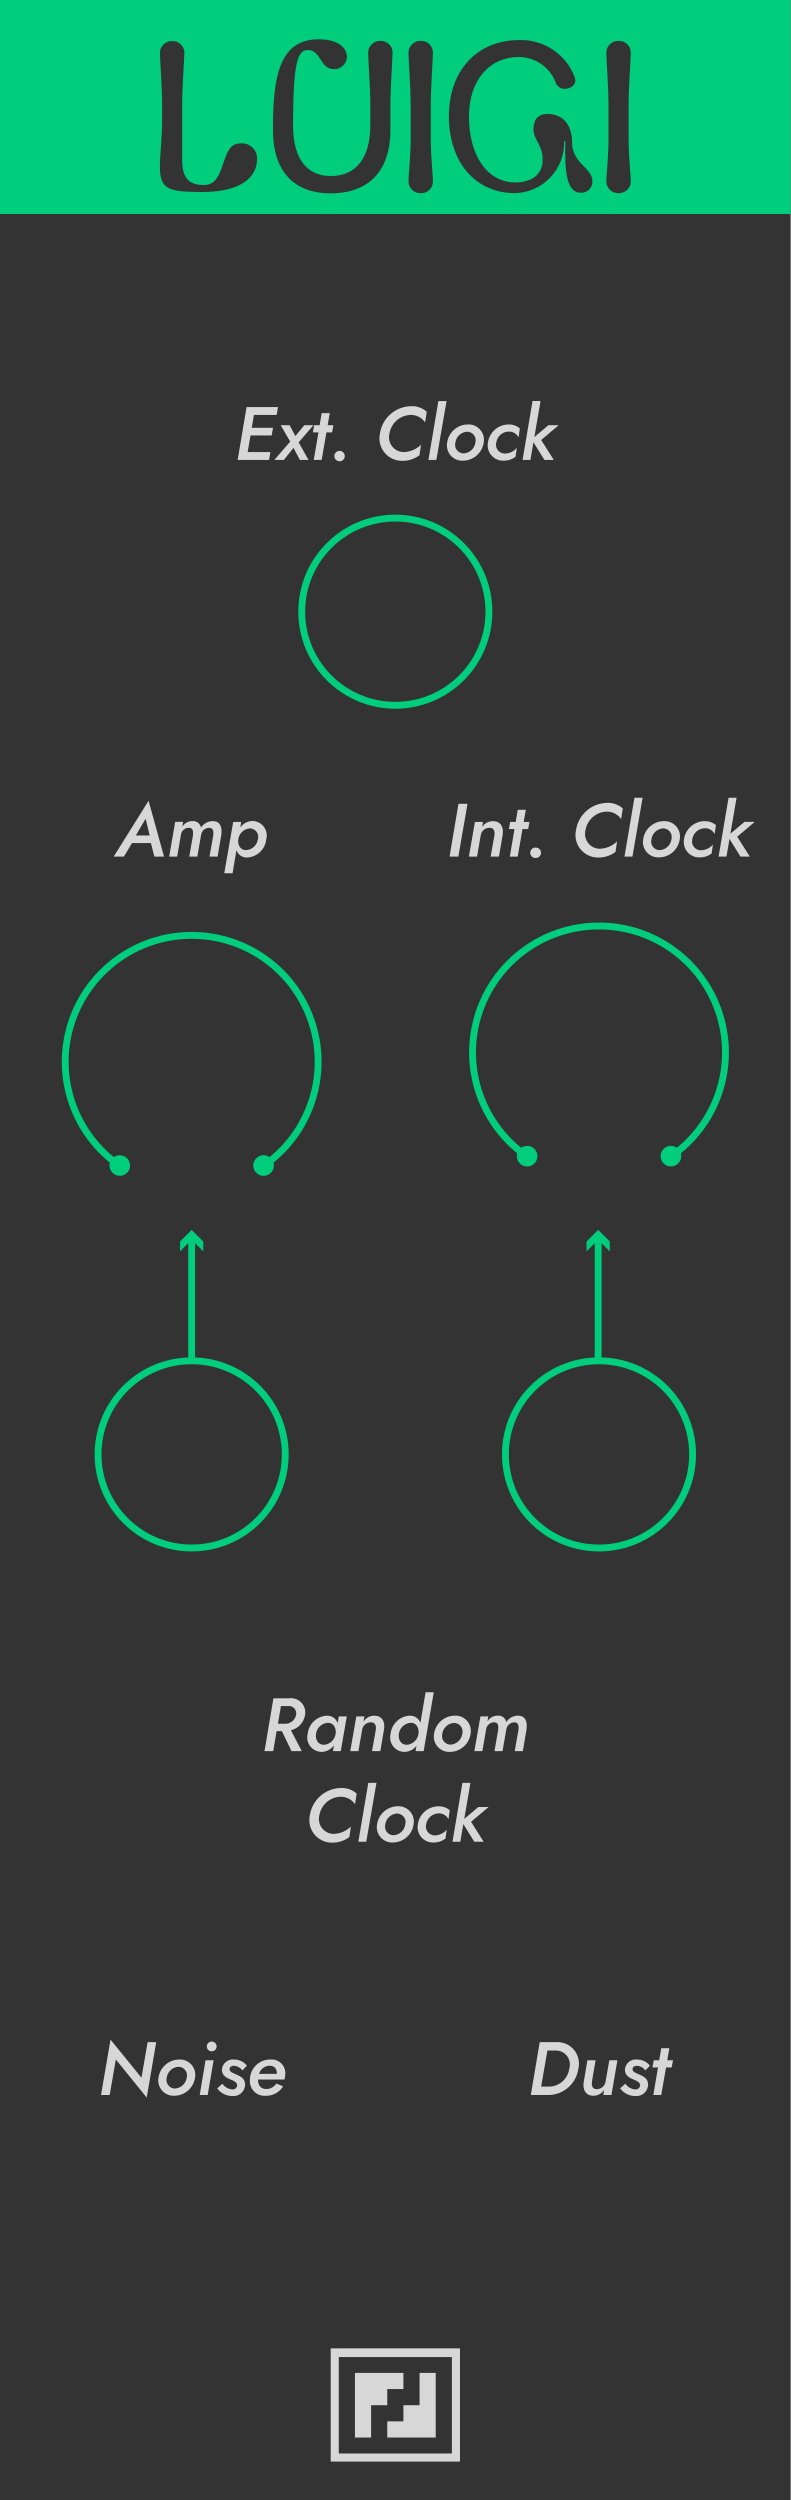
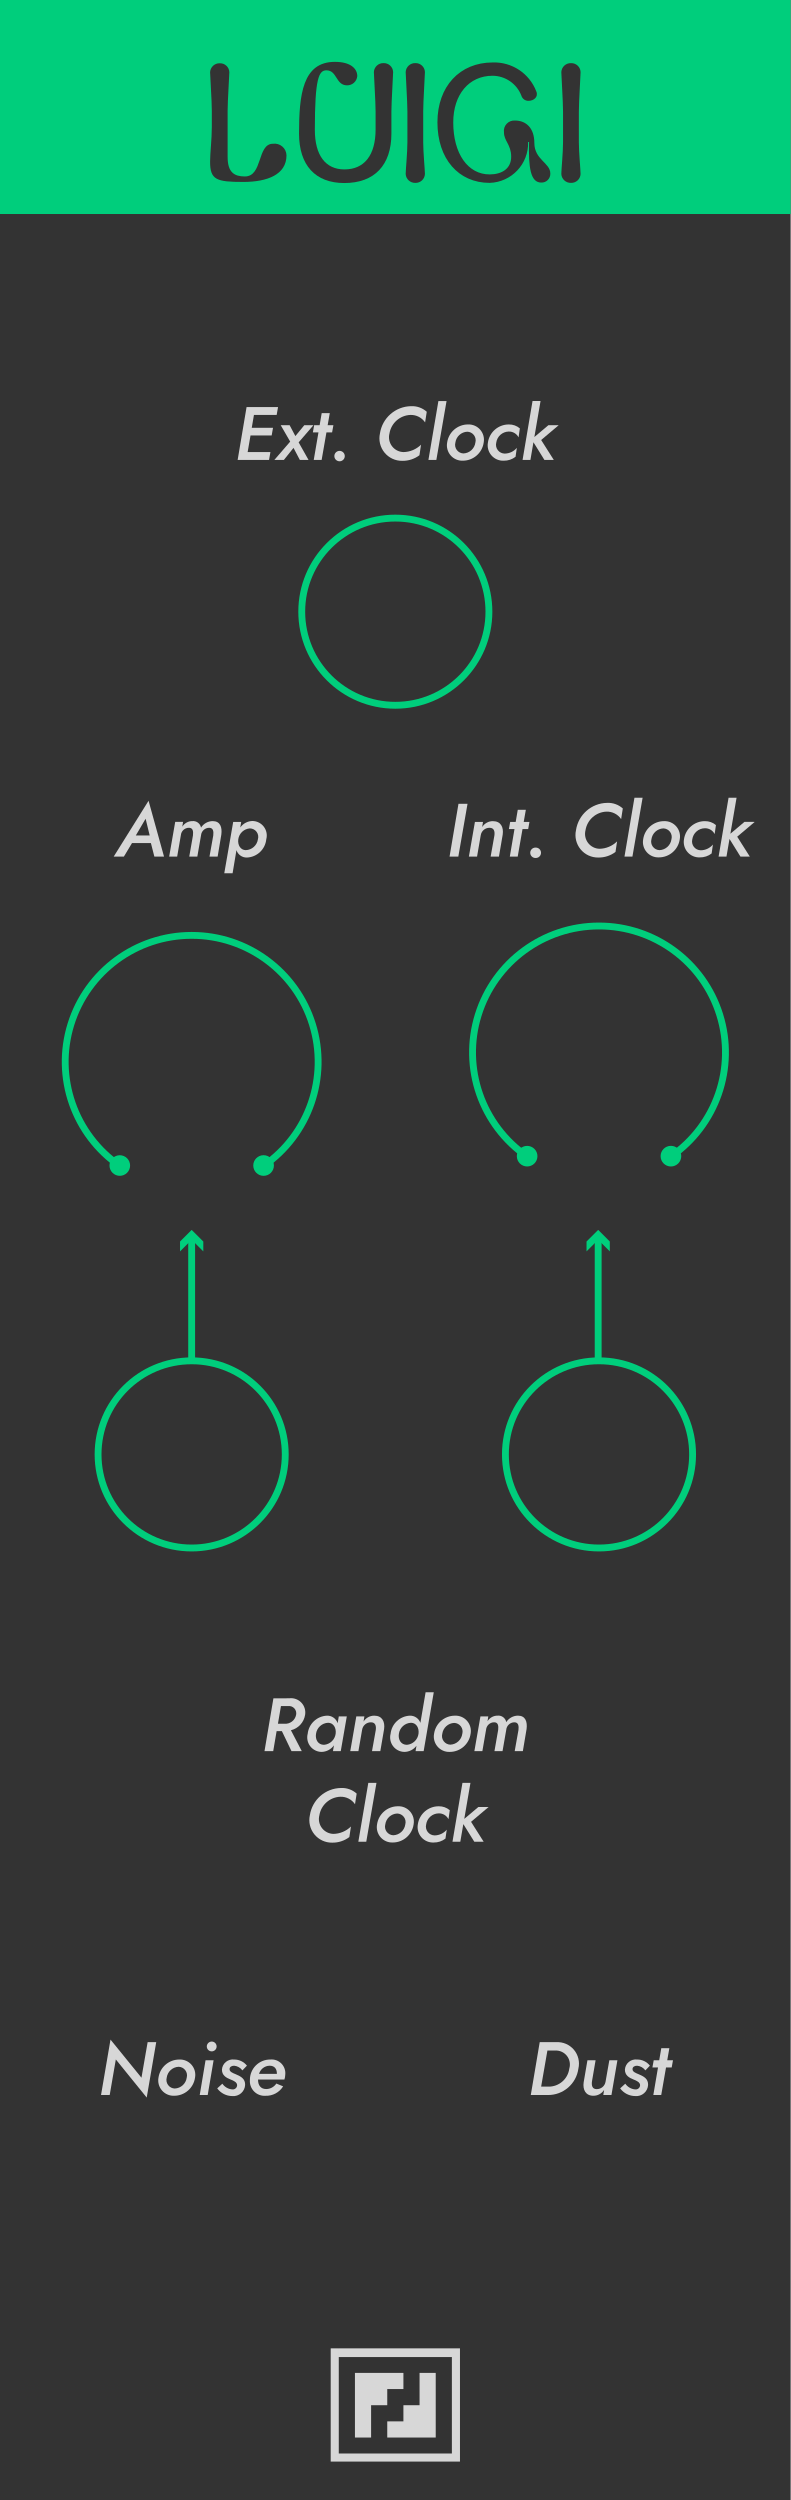
<svg xmlns="http://www.w3.org/2000/svg" width="40.64mm" height="128.5mm" viewBox="0 0 115.2 364.252">
-   <g id="e05430ce-a5ab-4d12-a447-b969d5c9cb85" data-name="Luigi">
-     <rect id="3f374f42-e902-48c1-9b0e-0d21b39eadc2" data-name="BG" width="115.2" height="364.252" fill="#333" />
-     <g id="d165b7a4-9be3-4ce3-9516-0f362bd2b115" data-name="Text">
+   <g id="fc3d1f81-bdb1-4373-9411-b3c42aadd349" data-name="Luigi">
+     <rect id="e7ac61de-7d2b-4935-9bc1-26719a4cd591" data-name="BG" width="115.2" height="364.252" fill="#333" />
+     <g id="80660437-b549-497f-9fff-1b64aee63a9b" data-name="Text">
      <path d="M68.119,117.111l-1.342,7.7H65.5l1.3-7.7Z" fill="#d7d7d7" />
      <path d="M71.331,120.61a1.284,1.284,0,0,0-1.287,1.089l-.539,3.113H68.316l.881-5.06h1.177l-.121.748a1.833,1.833,0,0,1,1.562-.858c1.155,0,1.585.88,1.43,1.958l-.55,3.212h-1.21l.55-3.08C72.112,121.138,71.991,120.61,71.331,120.61Z" fill="#d7d7d7" />
      <path d="M75.137,119.752l.3-1.76h1.177l-.308,1.76h.836l-.187,1.045h-.825l-.7,4.015H74.279l.682-4.015h-.814l.187-1.045Z" fill="#d7d7d7" />
      <path d="M78.041,123.492a.76.76,0,1,1,0,1.519.76.76,0,1,1,0-1.519Z" fill="#d7d7d7" />
      <path d="M87.358,123.668a3.747,3.747,0,0,0,2.552-1.078l-.231,1.54a4.067,4.067,0,0,1-2.5.814,3.279,3.279,0,0,1-3.257-3.982,4.663,4.663,0,0,1,4.533-3.983,3.208,3.208,0,0,1,2.288.814l-.242,1.552a2.489,2.489,0,0,0-2.134-1.09,3.221,3.221,0,0,0-3.058,2.707A2.166,2.166,0,0,0,87.358,123.668Z" fill="#d7d7d7" />
      <path d="M93.628,116.231l-1.485,8.581H90.987l1.453-8.581Z" fill="#d7d7d7" />
      <path d="M96.752,119.642a2.231,2.231,0,0,1,2.288,2.64A3.07,3.07,0,0,1,96,124.922a2.237,2.237,0,0,1-2.289-2.64A3.07,3.07,0,0,1,96.752,119.642Zm-.661,4.224a1.832,1.832,0,0,0,1.739-1.584,1.255,1.255,0,0,0-1.178-1.584,1.832,1.832,0,0,0-1.738,1.584A1.255,1.255,0,0,0,96.091,123.866Z" fill="#d7d7d7" />
      <path d="M102.1,123.888a2.338,2.338,0,0,0,1.772-.836l-.187,1.3a2.728,2.728,0,0,1-1.717.571,2.246,2.246,0,0,1-2.31-2.64,3.065,3.065,0,0,1,3.048-2.64,2.4,2.4,0,0,1,1.606.572l-.187,1.309a1.555,1.555,0,0,0-1.452-.847,1.872,1.872,0,0,0-1.805,1.606A1.287,1.287,0,0,0,102.1,123.888Z" fill="#d7d7d7" />
      <path d="M109.963,119.752l-2.552,2.156,1.837,2.9h-1.364l-1.595-2.574-.441,2.574H104.7l1.452-8.581h1.167l-.9,5.248,2.047-1.727Z" fill="#d7d7d7" />
      <path d="M40.511,59.312l-.2,1.144H37l-.319,1.871h3.1l-.2,1.122H36.5l-.418,2.42H39.4l-.2,1.144H34.625l1.3-7.7Z" fill="#d7d7d7" />
      <path d="M45.67,61.953l-2.157,2.5,1.442,2.563H43.69l-.925-1.76-1.408,1.76H39.971l2.31-2.673L40.9,61.953h1.3l.836,1.584,1.3-1.584Z" fill="#d7d7d7" />
      <path d="M46.571,61.953l.3-1.761h1.177l-.308,1.761h.837L48.387,63h-.825l-.7,4.015H45.713L46.4,63h-.815l.187-1.045Z" fill="#d7d7d7" />
      <path d="M49.475,65.693a.759.759,0,1,1,0,1.518.759.759,0,1,1,0-1.518Z" fill="#d7d7d7" />
      <path d="M58.793,65.869a3.749,3.749,0,0,0,2.552-1.078l-.231,1.54a4.067,4.067,0,0,1-2.5.814,3.279,3.279,0,0,1-3.256-3.982,4.661,4.661,0,0,1,4.533-3.983,3.2,3.2,0,0,1,2.288.814l-.242,1.551a2.488,2.488,0,0,0-2.134-1.089,3.222,3.222,0,0,0-3.059,2.707A2.166,2.166,0,0,0,58.793,65.869Z" fill="#d7d7d7" />
      <path d="M65.063,58.432l-1.486,8.581H62.422l1.452-8.581Z" fill="#d7d7d7" />
      <path d="M68.186,61.842a2.233,2.233,0,0,1,2.289,2.641,3.072,3.072,0,0,1-3.037,2.64,2.237,2.237,0,0,1-2.288-2.64A3.071,3.071,0,0,1,68.186,61.842Zm-.66,4.225a1.832,1.832,0,0,0,1.738-1.584A1.256,1.256,0,0,0,68.087,62.9a1.833,1.833,0,0,0-1.738,1.585A1.255,1.255,0,0,0,67.526,66.067Z" fill="#d7d7d7" />
      <path d="M73.532,66.089a2.334,2.334,0,0,0,1.771-.836l-.187,1.3a2.728,2.728,0,0,1-1.716.572,2.248,2.248,0,0,1-2.311-2.64,3.067,3.067,0,0,1,3.048-2.641,2.394,2.394,0,0,1,1.606.573l-.187,1.309a1.555,1.555,0,0,0-1.452-.848,1.873,1.873,0,0,0-1.8,1.607A1.287,1.287,0,0,0,73.532,66.089Z" fill="#d7d7d7" />
      <path d="M81.4,61.953l-2.553,2.156,1.838,2.9H79.318l-1.595-2.574-.44,2.574H76.139l1.452-8.581h1.166l-.9,5.248L79.9,61.953Z" fill="#d7d7d7" />
      <path d="M42.124,247.443a2.087,2.087,0,0,1,2.332,2.4,2.738,2.738,0,0,1-2.069,2.256l1.585,3.047h-1.5l-1.4-2.916h-.77l-.495,2.916H38.537l1.3-7.7Zm-1.189,1.134-.44,2.574h.946a1.6,1.6,0,0,0,1.7-1.287,1.064,1.064,0,0,0-1.189-1.287Z" fill="#d7d7d7" />
      <path d="M47.645,249.974a1.583,1.583,0,0,1,1.551,1.1l.165-.99h1.167l-.88,5.061H48.514l.143-.847a2.272,2.272,0,0,1-1.826.957,2.113,2.113,0,0,1-2-2.641A2.954,2.954,0,0,1,47.645,249.974Zm-.44,4.247a1.865,1.865,0,0,0,1.7-1.607c.109-.846-.309-1.584-1.079-1.606a1.864,1.864,0,0,0-1.782,1.606C45.907,253.473,46.347,254.221,47.205,254.221Z" fill="#d7d7d7" />
      <path d="M54.047,250.942a1.284,1.284,0,0,0-1.287,1.089l-.539,3.114H51.033l.88-5.061H53.09l-.121.748a1.833,1.833,0,0,1,1.562-.858c1.156,0,1.585.88,1.431,1.959l-.55,3.212H54.2l.551-3.081C54.828,251.471,54.708,250.942,54.047,250.942Z" fill="#d7d7d7" />
      <path d="M59.723,249.974a1.581,1.581,0,0,1,1.529,1.046l.759-4.457H63.2l-1.474,8.582H60.548l.132-.782a2.228,2.228,0,0,1-1.771.892,2.114,2.114,0,0,1-2-2.641A2.955,2.955,0,0,1,59.723,249.974Zm-.44,4.247a1.863,1.863,0,0,0,1.694-1.607c.11-.846-.308-1.584-1.078-1.606a1.864,1.864,0,0,0-1.782,1.606C57.984,253.473,58.425,254.221,59.283,254.221Z" fill="#d7d7d7" />
      <path d="M66.279,249.974a2.231,2.231,0,0,1,2.288,2.64,3.071,3.071,0,0,1-3.036,2.641,2.237,2.237,0,0,1-2.288-2.641A3.07,3.07,0,0,1,66.279,249.974Zm-.66,4.224a1.832,1.832,0,0,0,1.738-1.584,1.255,1.255,0,0,0-1.177-1.584,1.834,1.834,0,0,0-1.739,1.584A1.256,1.256,0,0,0,65.619,254.2Z" fill="#d7d7d7" />
      <path d="M76.179,255.145H74.991l.55-3.081c.067-.593,0-1.122-.594-1.122a1.2,1.2,0,0,0-1.188,1.1l-.539,3.1H72.043l.539-3.081c.066-.593.011-1.122-.583-1.122a1.182,1.182,0,0,0-1.177,1.079l-.54,3.124H69.116L70,250.084h1.144l-.11.7a1.7,1.7,0,0,1,1.463-.814,1.166,1.166,0,0,1,1.265.946,2.039,2.039,0,0,1,1.694-.946c1.122,0,1.4.9,1.265,1.959Z" fill="#d7d7d7" />
      <path d="M48.581,267.2a3.738,3.738,0,0,0,2.552-1.078l-.231,1.541a4.067,4.067,0,0,1-2.5.814,3.28,3.28,0,0,1-3.256-3.983,4.66,4.66,0,0,1,4.533-3.982,3.2,3.2,0,0,1,2.288.814l-.242,1.551a2.488,2.488,0,0,0-2.134-1.089,3.221,3.221,0,0,0-3.059,2.706A2.166,2.166,0,0,0,48.581,267.2Z" fill="#d7d7d7" />
      <path d="M54.851,259.764l-1.486,8.581H52.21l1.452-8.581Z" fill="#d7d7d7" />
      <path d="M57.974,263.174a2.232,2.232,0,0,1,2.289,2.64,3.071,3.071,0,0,1-3.037,2.641,2.237,2.237,0,0,1-2.288-2.641A3.07,3.07,0,0,1,57.974,263.174Zm-.66,4.224a1.831,1.831,0,0,0,1.738-1.584,1.255,1.255,0,0,0-1.177-1.584,1.832,1.832,0,0,0-1.738,1.584A1.255,1.255,0,0,0,57.314,267.4Z" fill="#d7d7d7" />
      <path d="M63.32,267.421a2.334,2.334,0,0,0,1.771-.836l-.187,1.3a2.734,2.734,0,0,1-1.716.572,2.247,2.247,0,0,1-2.31-2.641,3.065,3.065,0,0,1,3.047-2.64,2.4,2.4,0,0,1,1.606.572l-.187,1.31a1.553,1.553,0,0,0-1.452-.848,1.872,1.872,0,0,0-1.8,1.606A1.288,1.288,0,0,0,63.32,267.421Z" fill="#d7d7d7" />
      <path d="M71.186,263.284l-2.553,2.156,1.838,2.905H69.107l-1.6-2.574-.44,2.574H65.927l1.452-8.581h1.166l-.9,5.248,2.047-1.728Z" fill="#d7d7d7" />
      <path d="M77.337,305.245l1.3-7.7h2.4a3.131,3.131,0,0,1,3.235,3.851,4.442,4.442,0,0,1-4.467,3.85Zm2.42-6.479-.913,5.258h1.045a3.02,3.02,0,0,0,3.058-2.629,2.04,2.04,0,0,0-2.079-2.629Z" fill="#d7d7d7" />
      <path d="M86.929,304.387a1.285,1.285,0,0,0,1.3-1.078l.55-3.124h1.178l-.869,5.06H87.9l.121-.748a1.847,1.847,0,0,1-1.562.858c-1.144,0-1.573-.891-1.419-1.959l.55-3.211h1.188l-.528,3.08C86.17,303.859,86.291,304.387,86.929,304.387Z" fill="#d7d7d7" />
      <path d="M92.561,304.431a.637.637,0,0,0,.7-.594c.011-.441-.484-.671-.968-.858-.616-.243-1.265-.6-1.243-1.463a1.591,1.591,0,0,1,1.782-1.442,2.351,2.351,0,0,1,1.859.892l-.66.692a1.675,1.675,0,0,0-1.21-.681c-.4,0-.66.2-.66.484-.022.395.418.56.924.769.748.32,1.364.661,1.342,1.541a1.713,1.713,0,0,1-1.859,1.628,2.744,2.744,0,0,1-2.211-1.122l.748-.682A1.94,1.94,0,0,0,92.561,304.431Z" fill="#d7d7d7" />
      <path d="M96.048,300.185l.3-1.761h1.177l-.308,1.761h.836l-.187,1.044h-.825l-.7,4.016H95.19l.682-4.016h-.814l.187-1.044Z" fill="#d7d7d7" />
      <path d="M22.762,297.544l-1.386,8.075-4.5-5.556-.892,5.182H14.72L16.1,297.17l4.511,5.556.9-5.182Z" fill="#d7d7d7" />
      <path d="M26.128,300.074a2.232,2.232,0,0,1,2.288,2.641,3.07,3.07,0,0,1-3.037,2.64,2.237,2.237,0,0,1-2.288-2.64A3.071,3.071,0,0,1,26.128,300.074Zm-.661,4.225a1.832,1.832,0,0,0,1.739-1.584,1.255,1.255,0,0,0-1.178-1.584,1.832,1.832,0,0,0-1.738,1.584A1.255,1.255,0,0,0,25.467,304.3Z" fill="#d7d7d7" />
      <path d="M31.121,300.185l-.858,5.06H29.1l.847-5.06Zm-.242-2.729a.716.716,0,1,1-.748.715A.722.722,0,0,1,30.879,297.456Z" fill="#d7d7d7" />
      <path d="M33.849,304.431a.637.637,0,0,0,.7-.594c.012-.441-.484-.671-.968-.858-.616-.243-1.265-.6-1.243-1.463a1.591,1.591,0,0,1,1.782-1.442,2.35,2.35,0,0,1,1.859.892l-.66.692a1.675,1.675,0,0,0-1.21-.681c-.4,0-.66.2-.66.484-.022.395.418.56.925.769.748.32,1.363.661,1.341,1.541A1.713,1.713,0,0,1,33.86,305.4a2.744,2.744,0,0,1-2.211-1.122l.748-.682A1.94,1.94,0,0,0,33.849,304.431Z" fill="#d7d7d7" />
      <path d="M36.412,303.045a2.944,2.944,0,0,1,2.97-2.971,2,2,0,0,1,2.179,2.223,2.454,2.454,0,0,1-.121.693H37.6c-.022.814.374,1.386,1.188,1.386a1.777,1.777,0,0,0,1.474-.8l.991.406a2.905,2.905,0,0,1-2.564,1.376A2.135,2.135,0,0,1,36.412,303.045Zm1.331-.88h2.6v-.022c0-.726-.352-1.166-1.056-1.166A1.628,1.628,0,0,0,37.743,302.165Z" fill="#d7d7d7" />
      <path d="M21.986,122.832H19.235l-1.188,1.98H16.562l5.083-8.141,2.255,8.141H22.492Zm-2.2-1.1H21.81l-.594-2.442Z" fill="#d7d7d7" />
      <path d="M31.71,124.812H30.522l.55-3.08c.066-.594,0-1.122-.594-1.122a1.2,1.2,0,0,0-1.188,1.1l-.539,3.1H27.574l.539-3.08c.066-.594.011-1.122-.584-1.122a1.181,1.181,0,0,0-1.176,1.078l-.54,3.124H24.647l.88-5.06h1.144l-.109.7a1.7,1.7,0,0,1,1.463-.814,1.166,1.166,0,0,1,1.265.946,2.039,2.039,0,0,1,1.694-.946c1.122,0,1.4.9,1.265,1.958Z" fill="#d7d7d7" />
      <path d="M32.677,127.233l1.3-7.481h1.166l-.132.814a2.215,2.215,0,0,1,1.793-.946,2.111,2.111,0,0,1,1.992,2.662,2.948,2.948,0,0,1-2.817,2.662,1.552,1.552,0,0,1-1.529-1.078l-.561,3.367Zm3.741-6.535a1.84,1.84,0,0,0-1.7,1.584c-.11.847.319,1.562,1.078,1.584a1.844,1.844,0,0,0,1.783-1.584A1.232,1.232,0,0,0,36.418,120.7Z" fill="#d7d7d7" />
    </g>
-     <rect id="4935f620-f5dd-4e34-9f36-beb113f396a7" data-name="Header" width="115.2" height="31.181" fill="#00ce7c" />
+     <rect id="f56bd8a4-d6f0-40b8-b7ac-a94c504cc176" data-name="Header" width="115.2" height="31.181" fill="#00ce7c" />
    <polygon points="54.069 345.733 51.715 345.733 51.715 348.087 51.715 350.442 51.715 352.796 51.715 355.15 54.069 355.15 54.069 352.796 54.069 350.442 56.423 350.442 56.423 348.087 58.777 348.087 58.777 345.733 56.423 345.733 54.069 345.733" fill="#d7d7d7" />
    <polygon points="56.423 355.15 58.777 355.15 61.131 355.15 63.485 355.15 63.485 352.796 63.485 350.442 63.485 348.088 63.485 345.733 61.131 345.733 61.131 348.088 61.131 350.442 58.777 350.442 58.777 352.796 56.423 352.796 56.423 355.15" fill="#d7d7d7" />
    <polygon points="65.839 342.157 49.361 342.157 49.361 343.425 65.839 343.425 65.839 357.477 49.36 357.477 49.36 342.157 48.183 342.157 48.183 358.655 49.36 358.655 67.017 358.655 67.017 357.477 67.017 342.157 65.839 342.157" fill="#d7d7d7" />
-     <path d="M23.294,24.23c0-1.6.319-4.148.319-6.382v-3.1c0-1.915-.319-6.411-.319-7.107a1.741,1.741,0,0,1,1.8-1.654,1.716,1.716,0,0,1,1.77,1.654c0,.667-.319,5.308-.319,7.107V23.36c0,2.842,1.247,3.6,3.19,3.6,3.366,0,2.234-6.063,5.222-6.063a2.21,2.21,0,0,1,2.5,2.147c0,3.6-3.6,4.931-8.007,4.931C24.483,27.972,23.294,27.6,23.294,24.23Z" fill="#333" />
-     <path d="M56.88,19.009c0,5.859-3.133,9.166-8.731,9.166-5.366,0-8.383-3.307-8.383-9.166,0-7.223.667-13.285,6.642-13.285,2.988,0,4.148,1.3,4.148,2.639a1.872,1.872,0,0,1-1.885,1.712c-2.118,0-1.828-2.785-3.829-2.785C43.45,7.29,42.7,8.711,42.7,18.312c0,4.729,1.973,7.339,5.483,7.339,3.684,0,5.772-2.639,5.772-7.4V14.918c0-1.914-.319-6.613-.319-7.309a1.741,1.741,0,0,1,1.8-1.653A1.715,1.715,0,0,1,57.2,7.609c0,.667-.319,5.511-.319,7.309Z" fill="#333" />
-     <path d="M62.764,20.633c0,1.8.319,5.192.319,5.86a1.715,1.715,0,0,1-1.77,1.653,1.74,1.74,0,0,1-1.8-1.653c0-.7.319-3.946.319-5.86V14.918c0-1.914-.319-6.613-.319-7.309a1.74,1.74,0,0,1,1.8-1.653,1.715,1.715,0,0,1,1.77,1.653c0,.667-.319,5.511-.319,7.309Z" fill="#333" />
-     <path d="M75.641,5.839a8.34,8.34,0,0,1,8.064,5.338c.464,1.073-.493,1.769-1.421,1.769a1.345,1.345,0,0,1-1.335-.957,5.754,5.754,0,0,0-5.337-3.684c-4.351,0-7.281,3.452-7.281,8.644,0,5.773,2.7,9.631,6.73,9.631,2.262,0,4-1.045,4-3.278,0-2.263-1.334-2.9-1.334-4.5,0-1.364.667-2.205,2.059-2.205,2.03,0,3.568,1.393,3.568,4.148,0,3.1,2.959,3.684,2.959,5.656a1.611,1.611,0,0,1-1.683,1.683c-2,0-2.379-2.756-2.262-7.513H82.2a7.355,7.355,0,0,1-7.135,7.571c-5.772,0-9.66-4.467-9.66-11.226C65.4,10.277,69.521,5.839,75.641,5.839Z" fill="#333" />
-     <path d="M91.589,20.633c0,1.8.319,5.192.319,5.86a1.715,1.715,0,0,1-1.77,1.653,1.74,1.74,0,0,1-1.8-1.653c0-.7.319-3.946.319-5.86V14.918c0-1.914-.319-6.613-.319-7.309a1.74,1.74,0,0,1,1.8-1.653,1.715,1.715,0,0,1,1.77,1.653c0,.667-.319,5.511-.319,7.309Z" fill="#333" />
-     <g id="91e9ed72-9188-42ff-8487-d364027f7124" data-name="Legend">
+     <path d="M30.61,23.567c0-1.255.251-3.262.251-5.019V16.107c0-1.5-.251-5.041-.251-5.588a1.369,1.369,0,0,1,1.414-1.3,1.349,1.349,0,0,1,1.392,1.3c0,.524-.251,4.174-.251,5.588v6.775c0,2.236.981,2.829,2.509,2.829,2.646,0,1.757-4.768,4.106-4.768a1.739,1.739,0,0,1,1.962,1.689c0,2.828-2.829,3.878-6.3,3.878C31.545,26.51,30.61,26.213,30.61,23.567Z" fill="#333" />
+     <path d="M57.028,19.461c0,4.608-2.464,7.208-6.867,7.208-4.22,0-6.592-2.6-6.592-7.208,0-5.68.524-10.448,5.224-10.448,2.349,0,3.262,1.027,3.262,2.076a1.472,1.472,0,0,1-1.483,1.346c-1.665,0-1.437-2.19-3.011-2.19-1.095,0-1.688,1.117-1.688,8.668,0,3.719,1.551,5.772,4.311,5.772,2.9,0,4.54-2.076,4.54-5.817V16.244c0-1.5-.251-5.2-.251-5.748a1.369,1.369,0,0,1,1.414-1.3,1.35,1.35,0,0,1,1.392,1.3c0,.525-.251,4.334-.251,5.748Z" fill="#333" />
+     <path d="M61.661,20.738c0,1.414.251,4.084.251,4.608a1.348,1.348,0,0,1-1.391,1.3,1.368,1.368,0,0,1-1.414-1.3c0-.547.251-3.1.251-4.608V16.244c0-1.5-.251-5.2-.251-5.748a1.369,1.369,0,0,1,1.414-1.3,1.349,1.349,0,0,1,1.391,1.3c0,.525-.251,4.334-.251,5.748Z" fill="#333" />
+     <path d="M71.79,9.1a6.558,6.558,0,0,1,6.342,4.2c.365.844-.388,1.391-1.118,1.391a1.057,1.057,0,0,1-1.049-.753,4.525,4.525,0,0,0-4.2-2.9c-3.422,0-5.726,2.715-5.726,6.8,0,4.54,2.121,7.574,5.292,7.574,1.779,0,3.148-.822,3.148-2.578,0-1.779-1.049-2.281-1.049-3.536a1.512,1.512,0,0,1,1.619-1.734c1.6,0,2.806,1.095,2.806,3.263,0,2.441,2.327,2.9,2.327,4.448A1.267,1.267,0,0,1,78.862,26.6c-1.574,0-1.871-2.167-1.779-5.909h-.137a5.784,5.784,0,0,1-5.612,5.954c-4.539,0-7.6-3.513-7.6-8.828C63.738,12.594,66.977,9.1,71.79,9.1Z" fill="#333" />
+     <path d="M84.339,20.738c0,1.414.251,4.084.251,4.608a1.348,1.348,0,0,1-1.392,1.3,1.368,1.368,0,0,1-1.414-1.3c0-.547.251-3.1.251-4.608V16.244c0-1.5-.251-5.2-.251-5.748A1.369,1.369,0,0,1,83.2,9.2a1.349,1.349,0,0,1,1.392,1.3c0,.525-.251,4.334-.251,5.748Z" fill="#333" />
+     <g id="8f7d8223-b2c1-41dc-9499-cc084d30f94d" data-name="Legend">
      <circle cx="57.6" cy="89.124" r="13.636" fill="none" stroke="#00ce7c" stroke-miterlimit="10" />
      <path d="M17.5,170.4a.5.5,0,0,1-.283-.088,18.924,18.924,0,1,1,21.433-.008.5.5,0,0,1-.567-.824,17.926,17.926,0,1,0-20.3.008.5.5,0,0,1-.284.912Z" fill="#00ce7c" />
      <path d="M18.291,168.573a1.5,1.5,0,1,1-2.086.414A1.5,1.5,0,0,1,18.291,168.573Z" fill="#00ce7c" />
      <circle cx="38.405" cy="169.816" r="1.504" fill="#00ce7c" />
      <circle cx="87.275" cy="211.908" r="13.636" fill="none" stroke="#00ce7c" stroke-miterlimit="10" />
      <circle cx="27.925" cy="211.908" r="13.636" fill="none" stroke="#00ce7c" stroke-miterlimit="10" />
      <path d="M76.847,169.034a.5.5,0,0,1-.283-.088A18.925,18.925,0,1,1,98,168.938a.5.5,0,0,1-.568-.824,17.925,17.925,0,1,0-20.3.008.5.5,0,0,1-.284.912Z" fill="#00ce7c" />
      <path d="M77.641,167.211a1.5,1.5,0,1,1-2.086.414A1.5,1.5,0,0,1,77.641,167.211Z" fill="#00ce7c" />
      <circle cx="97.754" cy="168.454" r="1.504" fill="#00ce7c" />
      <line x1="27.925" y1="198.273" x2="27.925" y2="180.338" fill="none" stroke="#00ce7c" stroke-miterlimit="10" />
      <polygon points="29.621 182.33 27.925 180.634 26.23 182.33 26.23 180.89 27.925 179.195 29.621 180.89 29.621 182.33" fill="#00ce7c" />
      <line x1="87.154" y1="198.273" x2="87.154" y2="180.338" fill="none" stroke="#00ce7c" stroke-miterlimit="10" />
      <polygon points="88.849 182.33 87.154 180.634 85.458 182.33 85.458 180.89 87.154 179.195 88.849 180.89 88.849 182.33" fill="#00ce7c" />
    </g>
  </g>
</svg>
